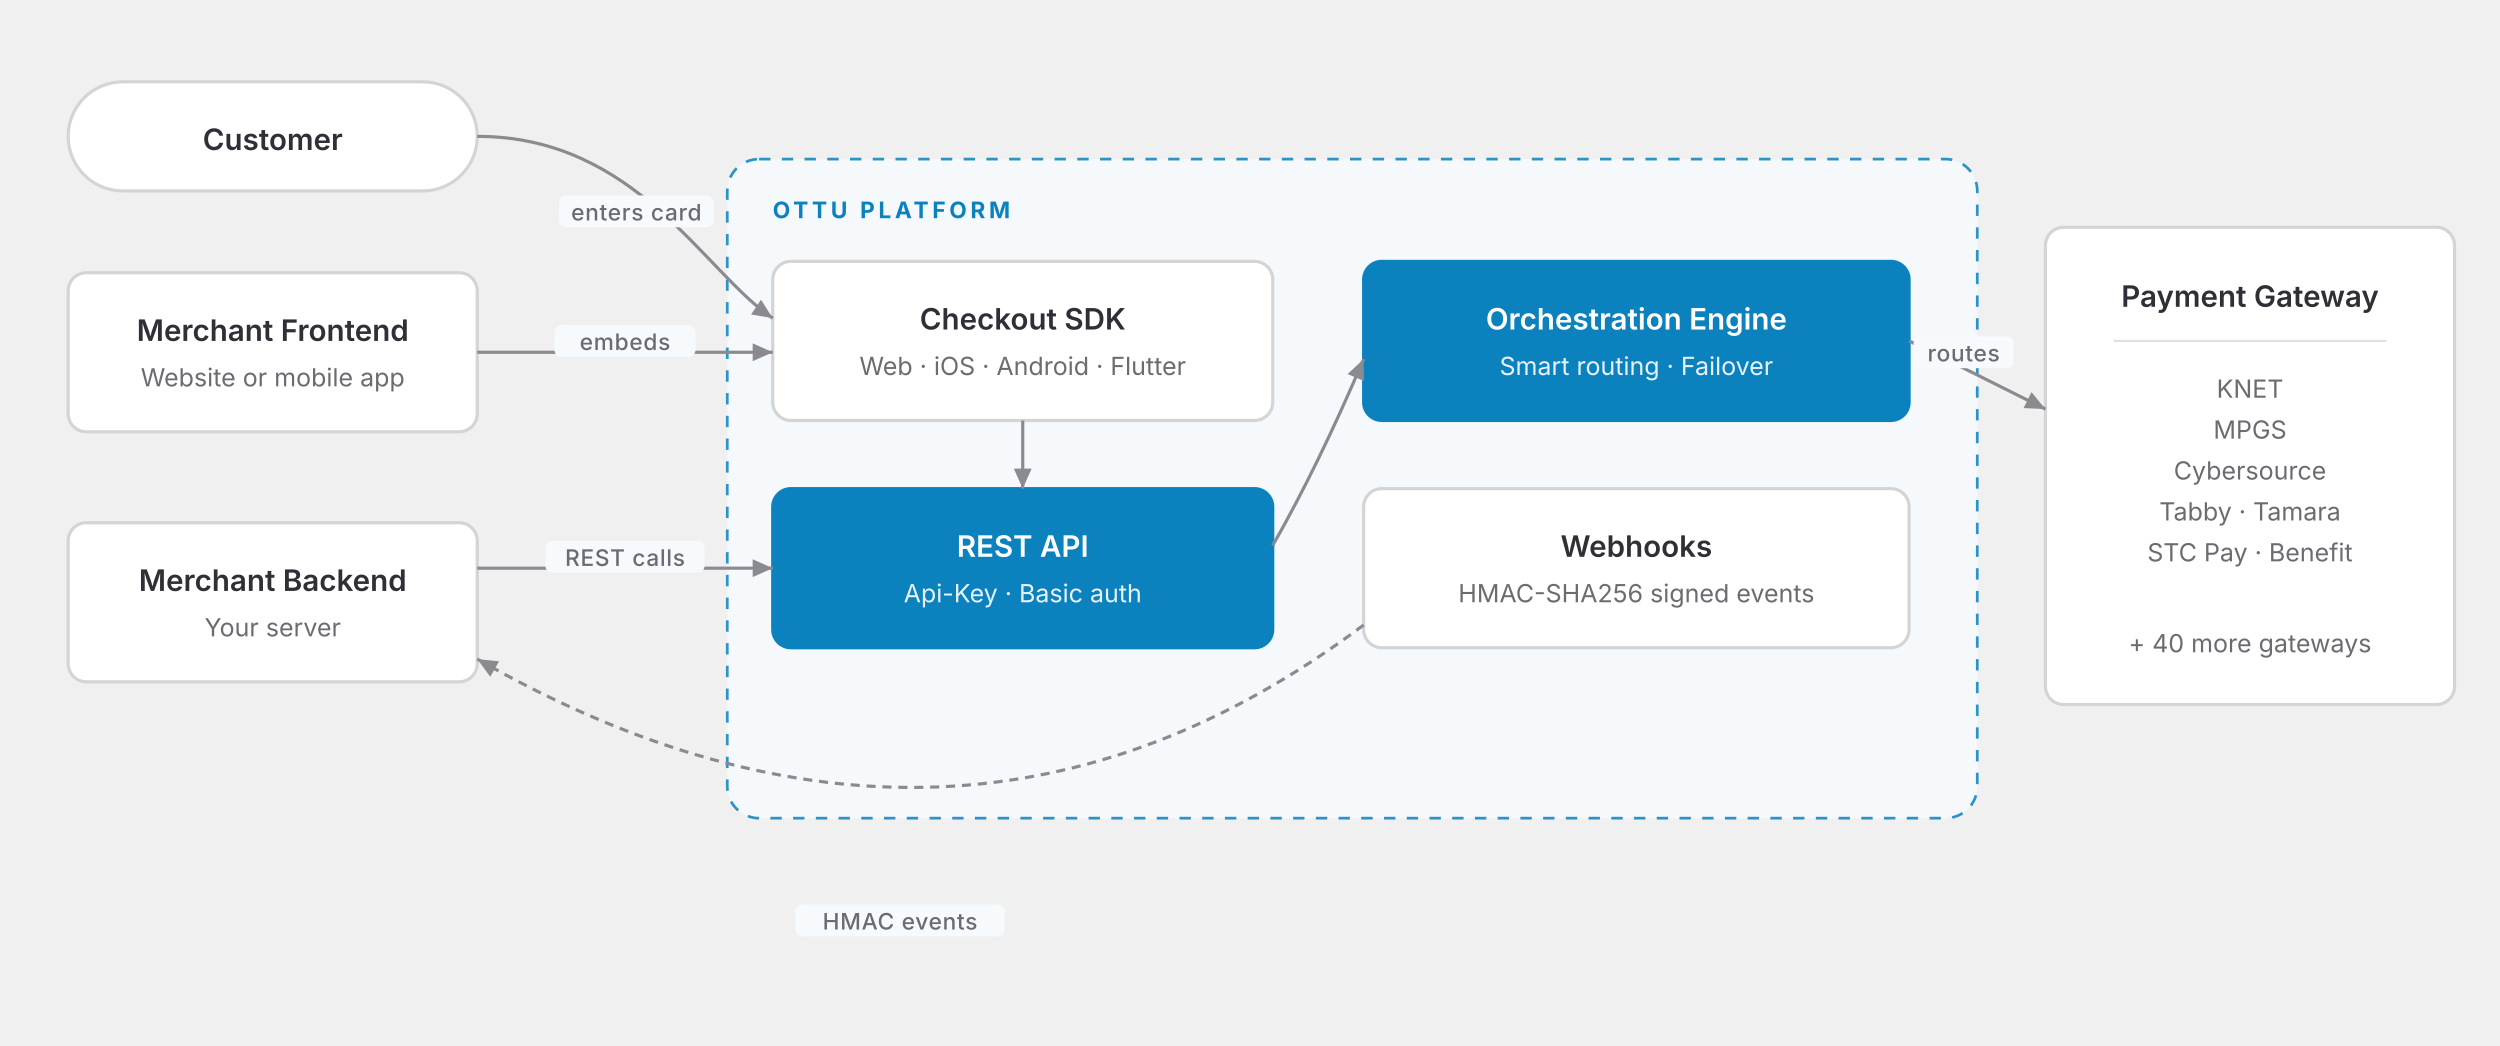
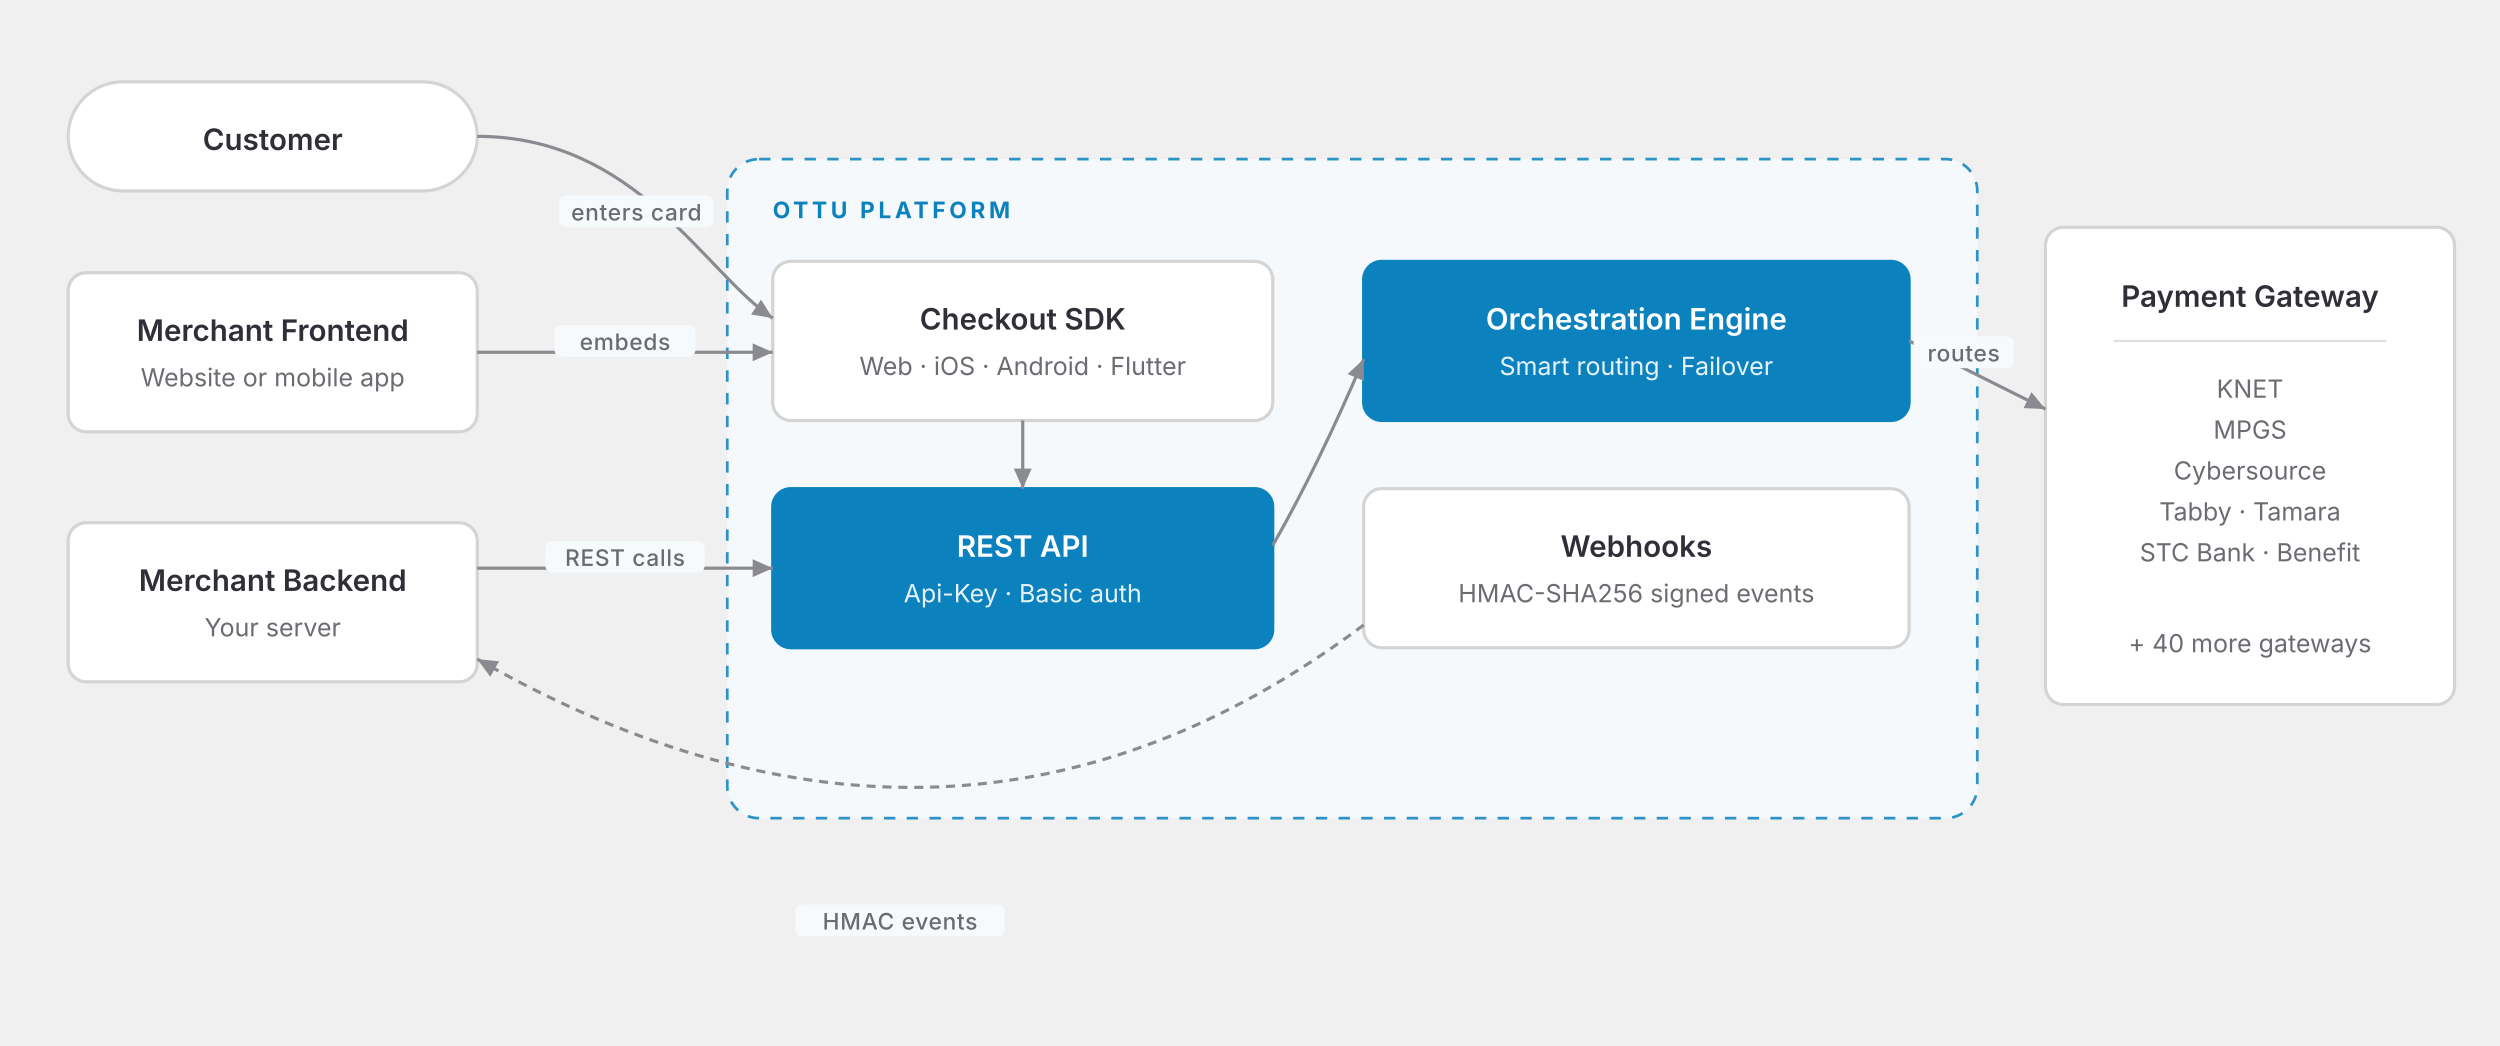
<svg xmlns="http://www.w3.org/2000/svg" viewBox="0 0 1100 460" role="img" aria-labelledby="arch-title arch-desc" preserveAspectRatio="xMidYMid meet">
  <defs>
    <marker id="arrow-light" viewBox="0 0 10 10" refX="9" refY="5" markerWidth="7" markerHeight="7" orient="auto">
      <path d="M0,1 L9,5 L0,9 z" fill="#8B8A90" />
    </marker>
    <style>
      .node { fill: #FFFFFF; stroke: #D4D4D4; stroke-width: 1.4; }
      .accent { fill: #0B82BE; stroke: #0B82BE; stroke-width: 1.4; }
      .container-bg { fill: #F6FAFD; stroke: #0B82BE; stroke-dasharray: 5 5; stroke-width: 1.2; opacity: 0.85; }
      .platform-label { fill: #0B82BE; font: 700 10px 'Inter', system-ui, -apple-system, sans-serif; letter-spacing: 1.6px; }
      .label { fill: #302F37; font: 600 13px 'Inter', system-ui, -apple-system, sans-serif; }
      .label-white { fill: #FFFFFF; font: 600 13px 'Inter', system-ui, -apple-system, sans-serif; }
      .sub { fill: #6B6B72; font: 400 11px 'Inter', system-ui, -apple-system, sans-serif; }
      .sub-white { fill: #FFFFFF; font: 400 11px 'Inter', system-ui, -apple-system, sans-serif; opacity: 0.9; }
      .divider { stroke: #E0E0E3; stroke-width: 1; }
      .arrow { fill: none; stroke: #8B8A90; stroke-width: 1.4; }
      .arrow-label { fill: #6B6B72; font: 500 10px 'Inter', system-ui, -apple-system, sans-serif; letter-spacing: 0.3px; }
      .arrow-label-bg { fill: #F6FAFD; }
    </style>
  </defs>
  <rect class="container-bg" x="320" y="70" width="550" height="290" rx="14" />
  <text class="platform-label" x="340" y="96">OTTU PLATFORM</text>
  <rect class="node" x="30" y="36" width="180" height="48" rx="24" />
  <text class="label" x="120" y="66" text-anchor="middle">Customer</text>
  <rect class="node" x="30" y="120" width="180" height="70" rx="8" />
  <text class="label" x="120" y="150" text-anchor="middle">Merchant Frontend</text>
  <text class="sub" x="120" y="170" text-anchor="middle">Website or mobile app</text>
  <rect class="node" x="30" y="230" width="180" height="70" rx="8" />
  <text class="label" x="120" y="260" text-anchor="middle">Merchant Backend</text>
  <text class="sub" x="120" y="280" text-anchor="middle">Your server</text>
  <rect class="node" x="340" y="115" width="220" height="70" rx="8" />
  <text class="label" x="450" y="145" text-anchor="middle">Checkout SDK</text>
  <text class="sub" x="450" y="165" text-anchor="middle">Web · iOS · Android · Flutter</text>
  <rect class="accent" x="340" y="215" width="220" height="70" rx="8" />
  <text class="label-white" x="450" y="245" text-anchor="middle">REST API</text>
  <text class="sub-white" x="450" y="265" text-anchor="middle">Api-Key · Basic auth</text>
  <rect class="accent" x="600" y="115" width="240" height="70" rx="8" />
  <text class="label-white" x="720" y="145" text-anchor="middle">Orchestration Engine</text>
  <text class="sub-white" x="720" y="165" text-anchor="middle">Smart routing · Failover</text>
  <rect class="node" x="600" y="215" width="240" height="70" rx="8" />
  <text class="label" x="720" y="245" text-anchor="middle">Webhooks</text>
  <text class="sub" x="720" y="265" text-anchor="middle">HMAC-SHA256 signed events</text>
  <rect class="node" x="900" y="100" width="180" height="210" rx="8" />
  <text class="label" x="990" y="135" text-anchor="middle">Payment Gateway</text>
  <line class="divider" x1="930" y1="150" x2="1050" y2="150" />
  <text class="sub" x="990" y="175" text-anchor="middle">KNET</text>
  <text class="sub" x="990" y="193" text-anchor="middle">MPGS</text>
  <text class="sub" x="990" y="211" text-anchor="middle">Cybersource</text>
  <text class="sub" x="990" y="229" text-anchor="middle">Tabby · Tamara</text>
-   <text class="sub" x="990" y="247" text-anchor="middle">STC Pay · Benefit</text>
+   <text class="sub" x="990" y="247" text-anchor="middle">STC Bank · Benefit</text>
  <text class="sub" x="990" y="287" text-anchor="middle" font-style="italic">+ 40 more gateways</text>
  <path class="arrow" d="M 210 60 C 280 60 310 120 340 140" marker-end="url(#arrow-light)" />
  <rect class="arrow-label-bg" x="246" y="86" width="68" height="14" rx="3" />
  <text class="arrow-label" x="280" y="97" text-anchor="middle">enters card</text>
  <path class="arrow" d="M 210 155 L 340 155" marker-end="url(#arrow-light)" />
  <rect class="arrow-label-bg" x="244" y="143" width="62" height="14" rx="3" />
  <text class="arrow-label" x="275" y="154" text-anchor="middle">embeds</text>
  <path class="arrow" d="M 210 250 L 340 250" marker-end="url(#arrow-light)" />
  <rect class="arrow-label-bg" x="240" y="238" width="70" height="14" rx="3" />
  <text class="arrow-label" x="275" y="249" text-anchor="middle">REST calls</text>
  <path class="arrow" d="M 450 185 L 450 215" marker-end="url(#arrow-light)" />
  <path class="arrow" d="M 560 240 Q 580 205 600 158" marker-end="url(#arrow-light)" />
  <path class="arrow" d="M 840 150 L 900 180" marker-end="url(#arrow-light)" />
  <rect class="arrow-label-bg" x="842" y="148" width="44" height="14" rx="3" />
  <text class="arrow-label" x="864" y="159" text-anchor="middle">routes</text>
  <path class="arrow" d="M 600 275 Q 420 410 210 290" stroke-dasharray="4 3" marker-end="url(#arrow-light)" />
  <rect class="arrow-label-bg" x="350" y="398" width="92" height="14" rx="3" />
  <text class="arrow-label" x="396" y="409" text-anchor="middle">HMAC events</text>
</svg>
